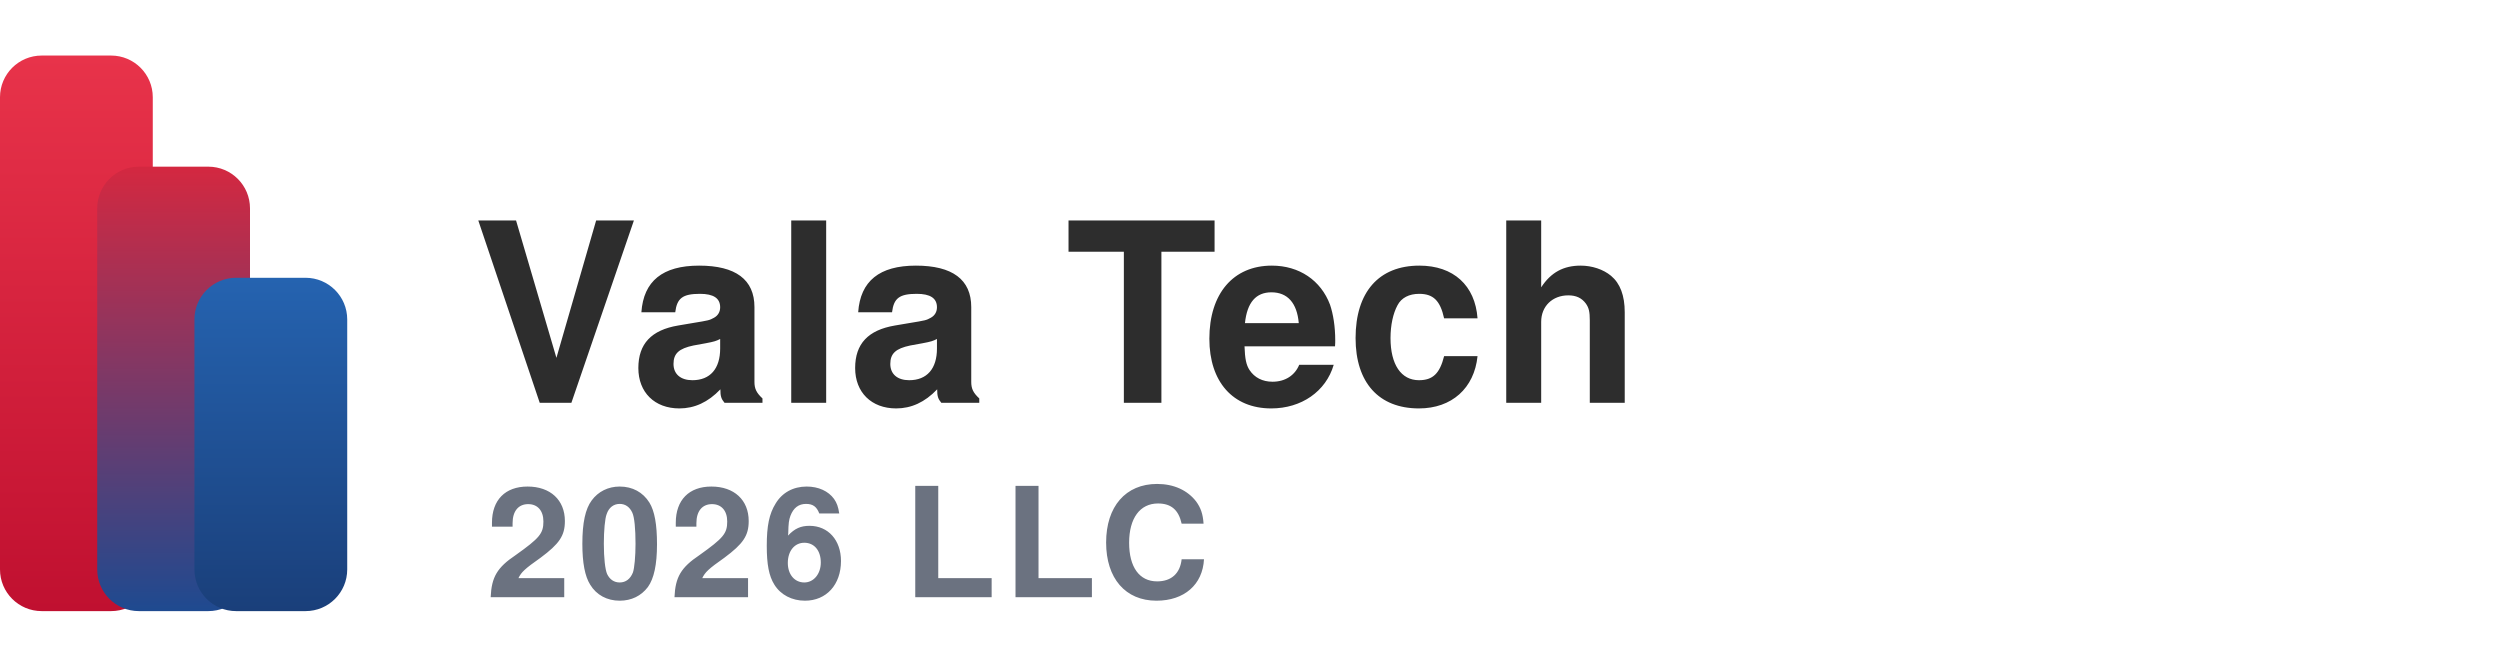
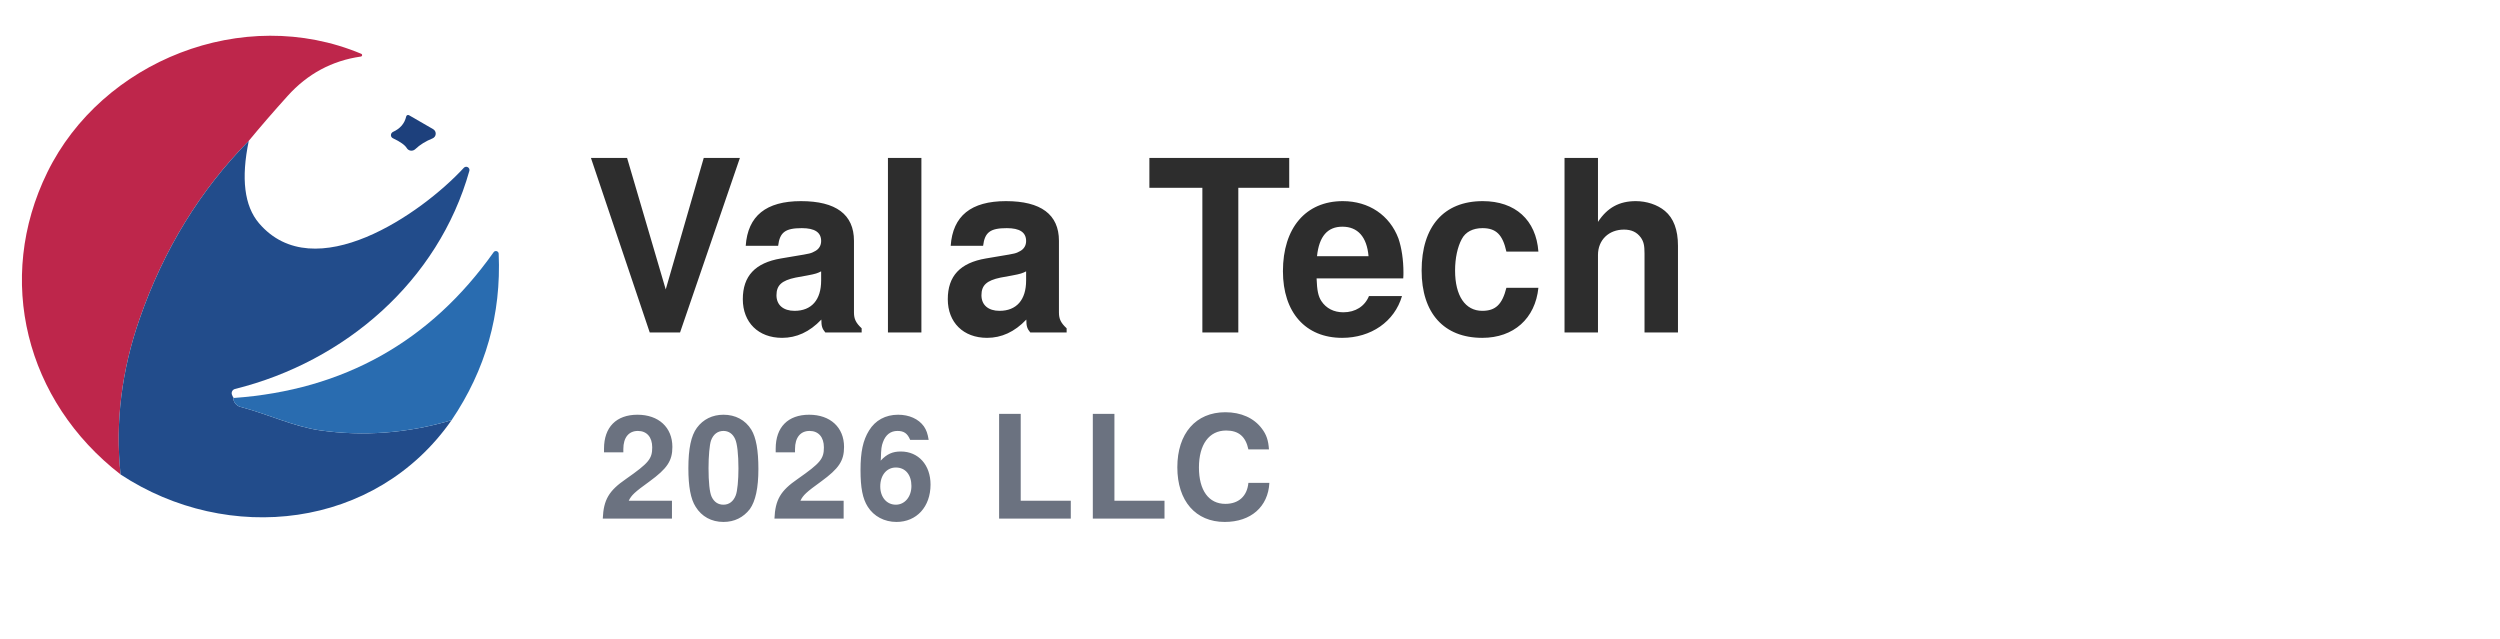
- <svg xmlns="http://www.w3.org/2000/svg" width="180" height="48" viewBox="0 0 180 48" role="img" aria-label="Vala Tech 2026 LLC">
-   <defs>
-     <linearGradient id="g1" x1="0%" y1="0%" x2="0%" y2="100%">
-       <stop offset="0%" stop-color="#e8334a" />
-       <stop offset="100%" stop-color="#c01030" />
-     </linearGradient>
-     <linearGradient id="g2" x1="0%" y1="0%" x2="0%" y2="100%">
-       <stop offset="0%" stop-color="#2563b0" />
-       <stop offset="100%" stop-color="#1a3f7a" />
-     </linearGradient>
-     <linearGradient id="g3" x1="0%" y1="0%" x2="0%" y2="100%">
-       <stop offset="0%" stop-color="#d42840" />
-       <stop offset="100%" stop-color="#1e4a90" />
-     </linearGradient>
-   </defs>
-   <rect x="0" y="4" width="11" height="40" rx="3" fill="url(#g1)" />
-   <rect x="7" y="12" width="11" height="32" rx="3" fill="url(#g3)" />
-   <rect x="14" y="20" width="11" height="24" rx="3" fill="url(#g2)" />
-   <text x="34" y="29" font-family="-apple-system, BlinkMacSystemFont, 'Segoe UI', Helvetica, Arial, sans-serif" font-size="18" font-weight="700" fill="#2d2d2d" letter-spacing="0.3">Vala Tech</text>
-   <text x="35" y="43" font-family="-apple-system, BlinkMacSystemFont, 'Segoe UI', Helvetica, Arial, sans-serif" font-size="11" font-weight="600" fill="#6b7280" letter-spacing="0.5">2026 LLC</text>
+ <svg xmlns="http://www.w3.org/2000/svg" width="188" height="48" viewBox="0 0 188 48" role="img" aria-label="Vala Tech 2026 LLC">
+   <g transform="translate(0.5,1.2) scale(0.72)">
+     <path fill="#be264b" d="M 25.29 13.04 Q 17.67 20.78 13.90 31.60 Q 11.05 39.75 11.90 47.89 C 1.99 40.22 -1.23 27.50 4.25 16.33 C 9.94 4.72 24.68 -1.23 37.03 3.95 A 0.15 0.15 0.0 0 1 36.99 4.24 Q 32.47 4.89 29.35 8.35 Q 27.07 10.88 25.29 13.04 Z" />
+     <path fill="#224c8b" d="M 25.29 13.04 Q 24.06 18.94 26.35 21.64 C 32.13 28.43 43.34 20.65 47.76 15.85 A 0.34 0.34 0.0 0 1 48.33 16.17 C 45.09 27.69 35.35 36.10 23.85 38.96 A 0.45 0.45 0.0 0 0 23.53 39.55 Q 23.60 39.75 23.71 39.90 Q 23.64 40.15 23.87 40.46 A 1.03 0.99 78.3 0 0 24.41 40.83 C 27.20 41.55 29.96 42.88 32.72 43.28 Q 39.59 44.26 46.47 42.22 C 38.53 53.60 23.12 55.28 11.90 47.89 Q 11.05 39.75 13.90 31.60 Q 17.67 20.78 25.29 13.04 Z" />
+     <path fill="#296cb0" d="M 46.47 42.22 Q 39.59 44.26 32.72 43.28 C 29.96 42.88 27.20 41.55 24.41 40.83 A 1.03 0.99 78.3 0 1 23.87 40.46 Q 23.64 40.15 23.71 39.90 Q 40.94 38.67 50.86 24.68 A 0.29 0.29 0.0 0 1 51.39 24.83 Q 51.81 34.32 46.47 42.22 Z" />
+     <path fill="#1d407c" d="M 41.79 13.80 Q 41.50 13.32 40.34 12.77 A 0.37 0.36 -44.6 0 1 40.35 12.11 Q 41.48 11.60 41.73 10.50 A 0.20 0.20 0.0 0 1 42.03 10.37 L 44.54 11.82 A 0.54 0.54 0.0 0 1 44.48 12.79 Q 43.41 13.22 42.68 13.91 A 0.58 0.57 -37.6 0 1 41.79 13.80 Z" />
+   </g>
+   <text x="44" y="25" font-family="-apple-system, BlinkMacSystemFont, 'Segoe UI', Helvetica, Arial, sans-serif" font-size="18" font-weight="700" fill="#2d2d2d" letter-spacing="0.2">Vala Tech</text>
+   <text x="45" y="39" font-family="-apple-system, BlinkMacSystemFont, 'Segoe UI', Helvetica, Arial, sans-serif" font-size="10.8" font-weight="600" fill="#6b7280" letter-spacing="0.45">2026 LLC</text>
</svg>
